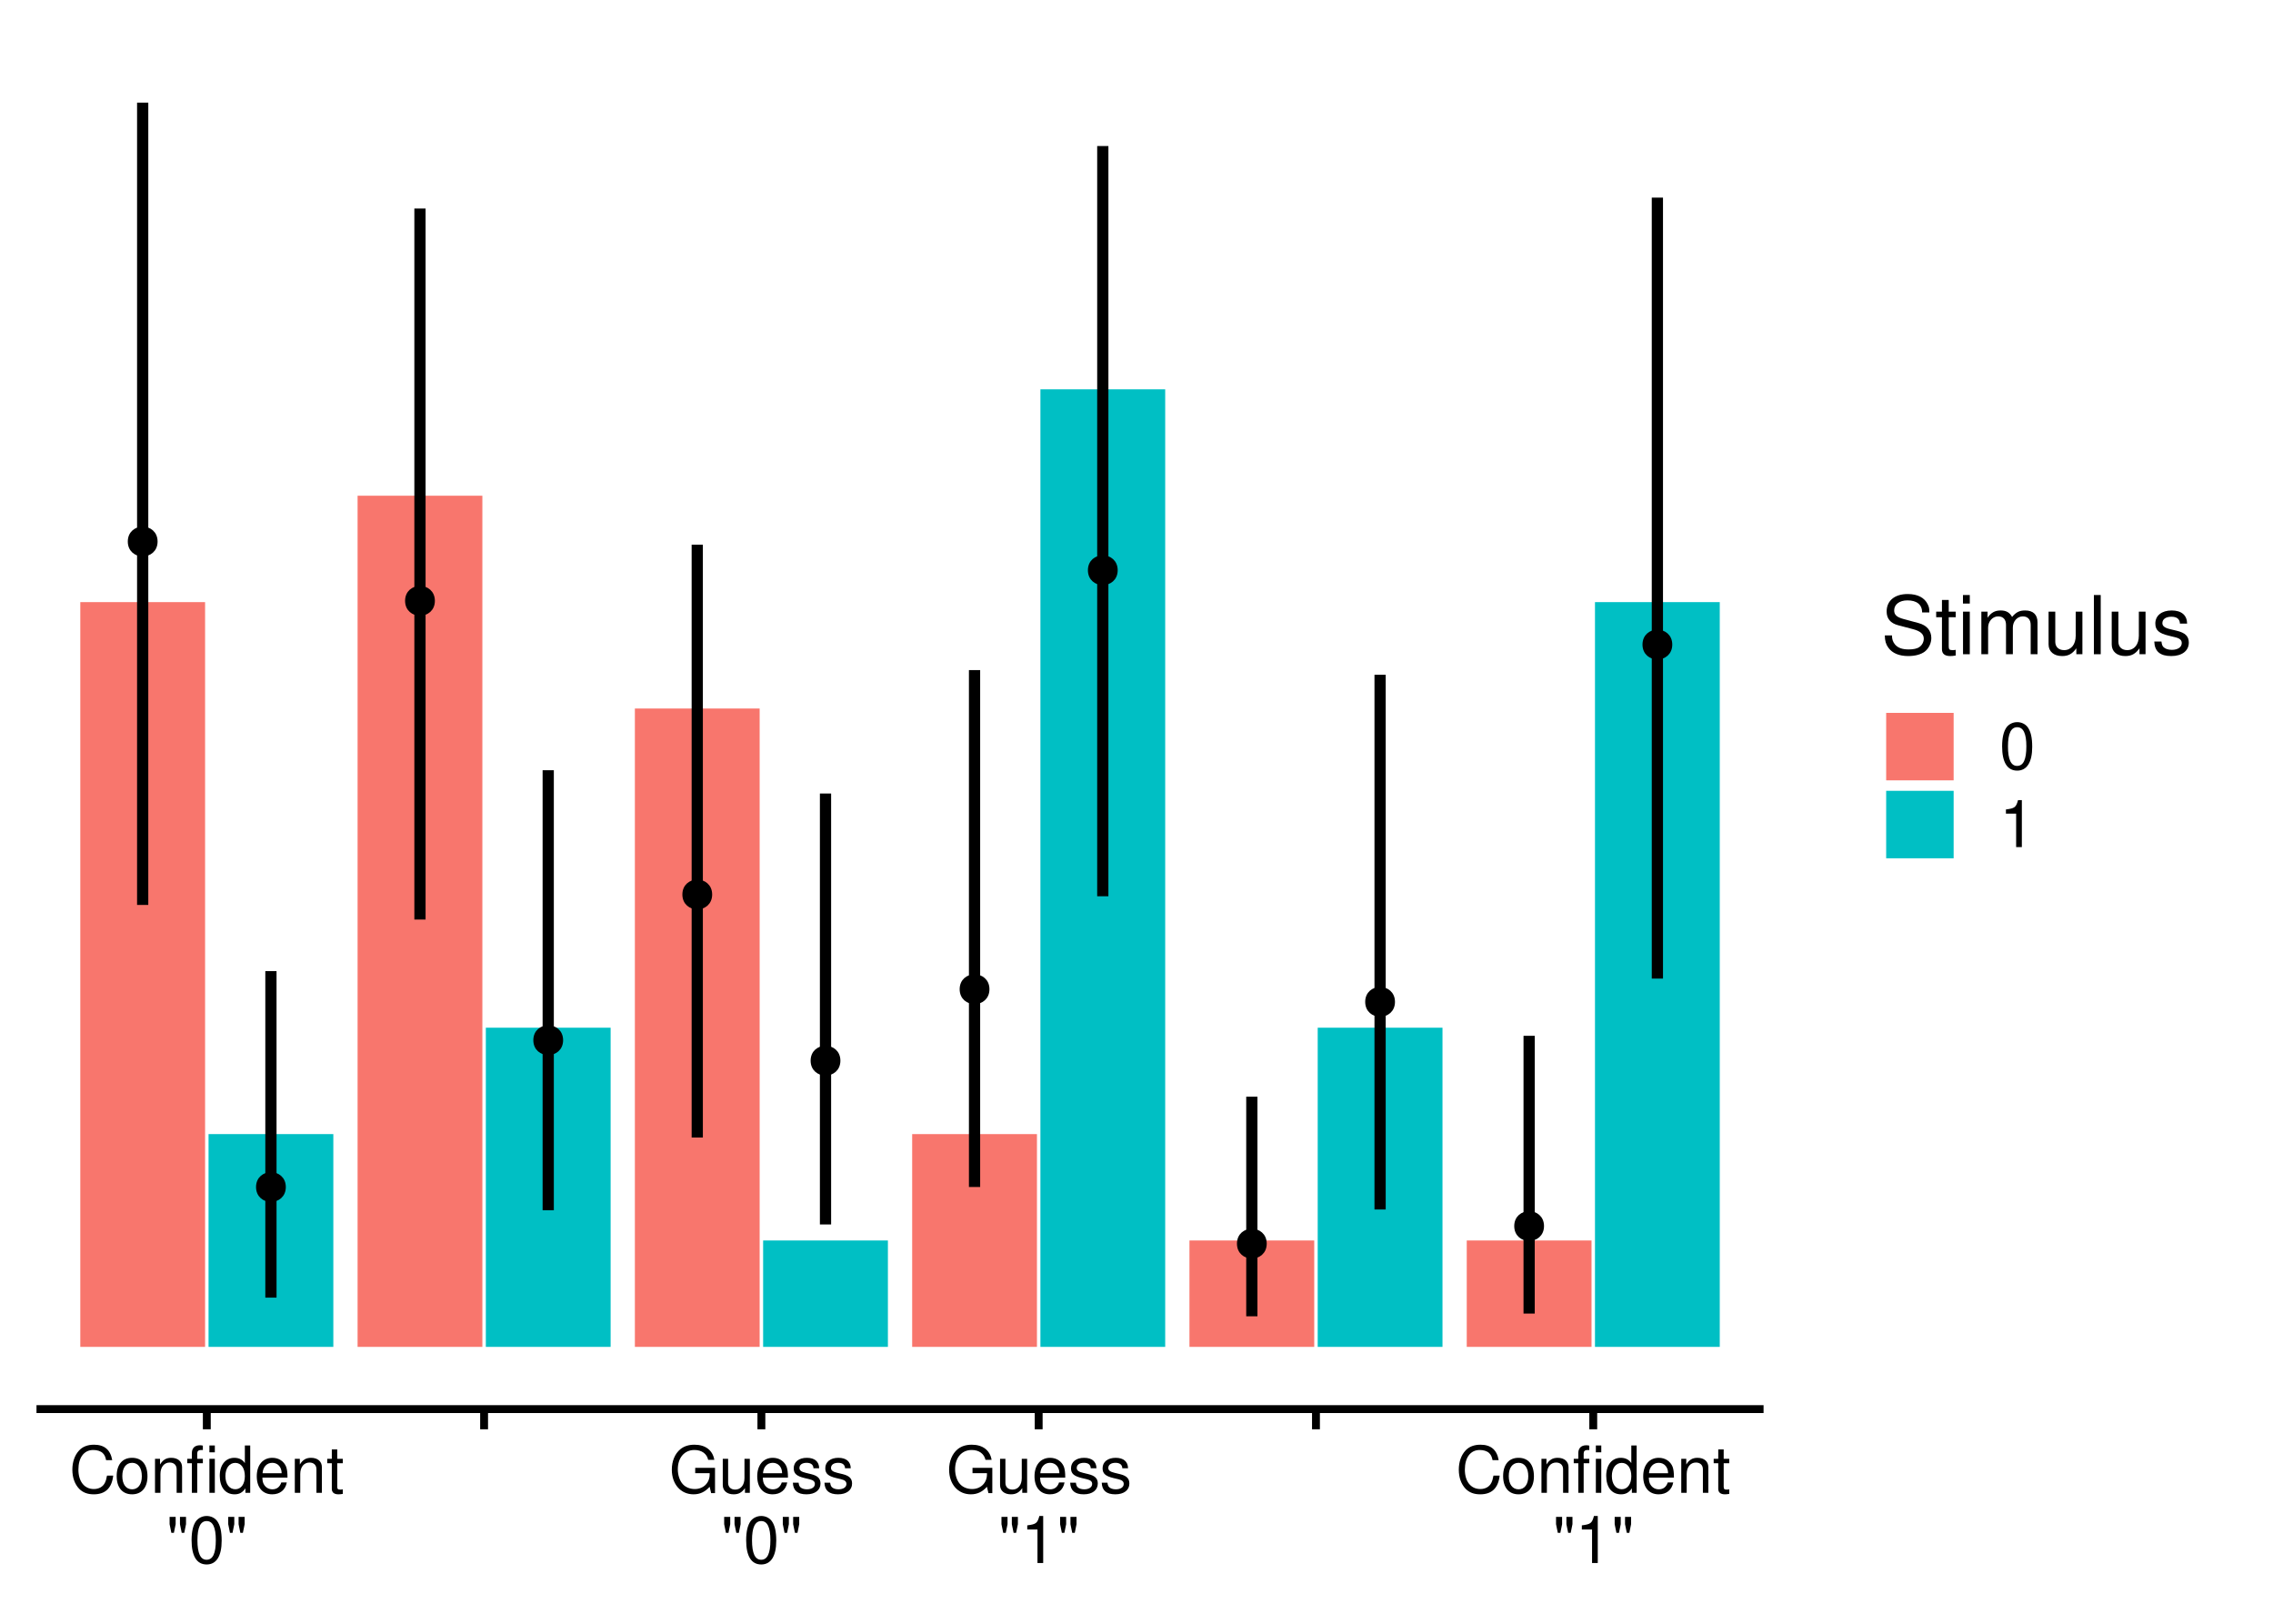
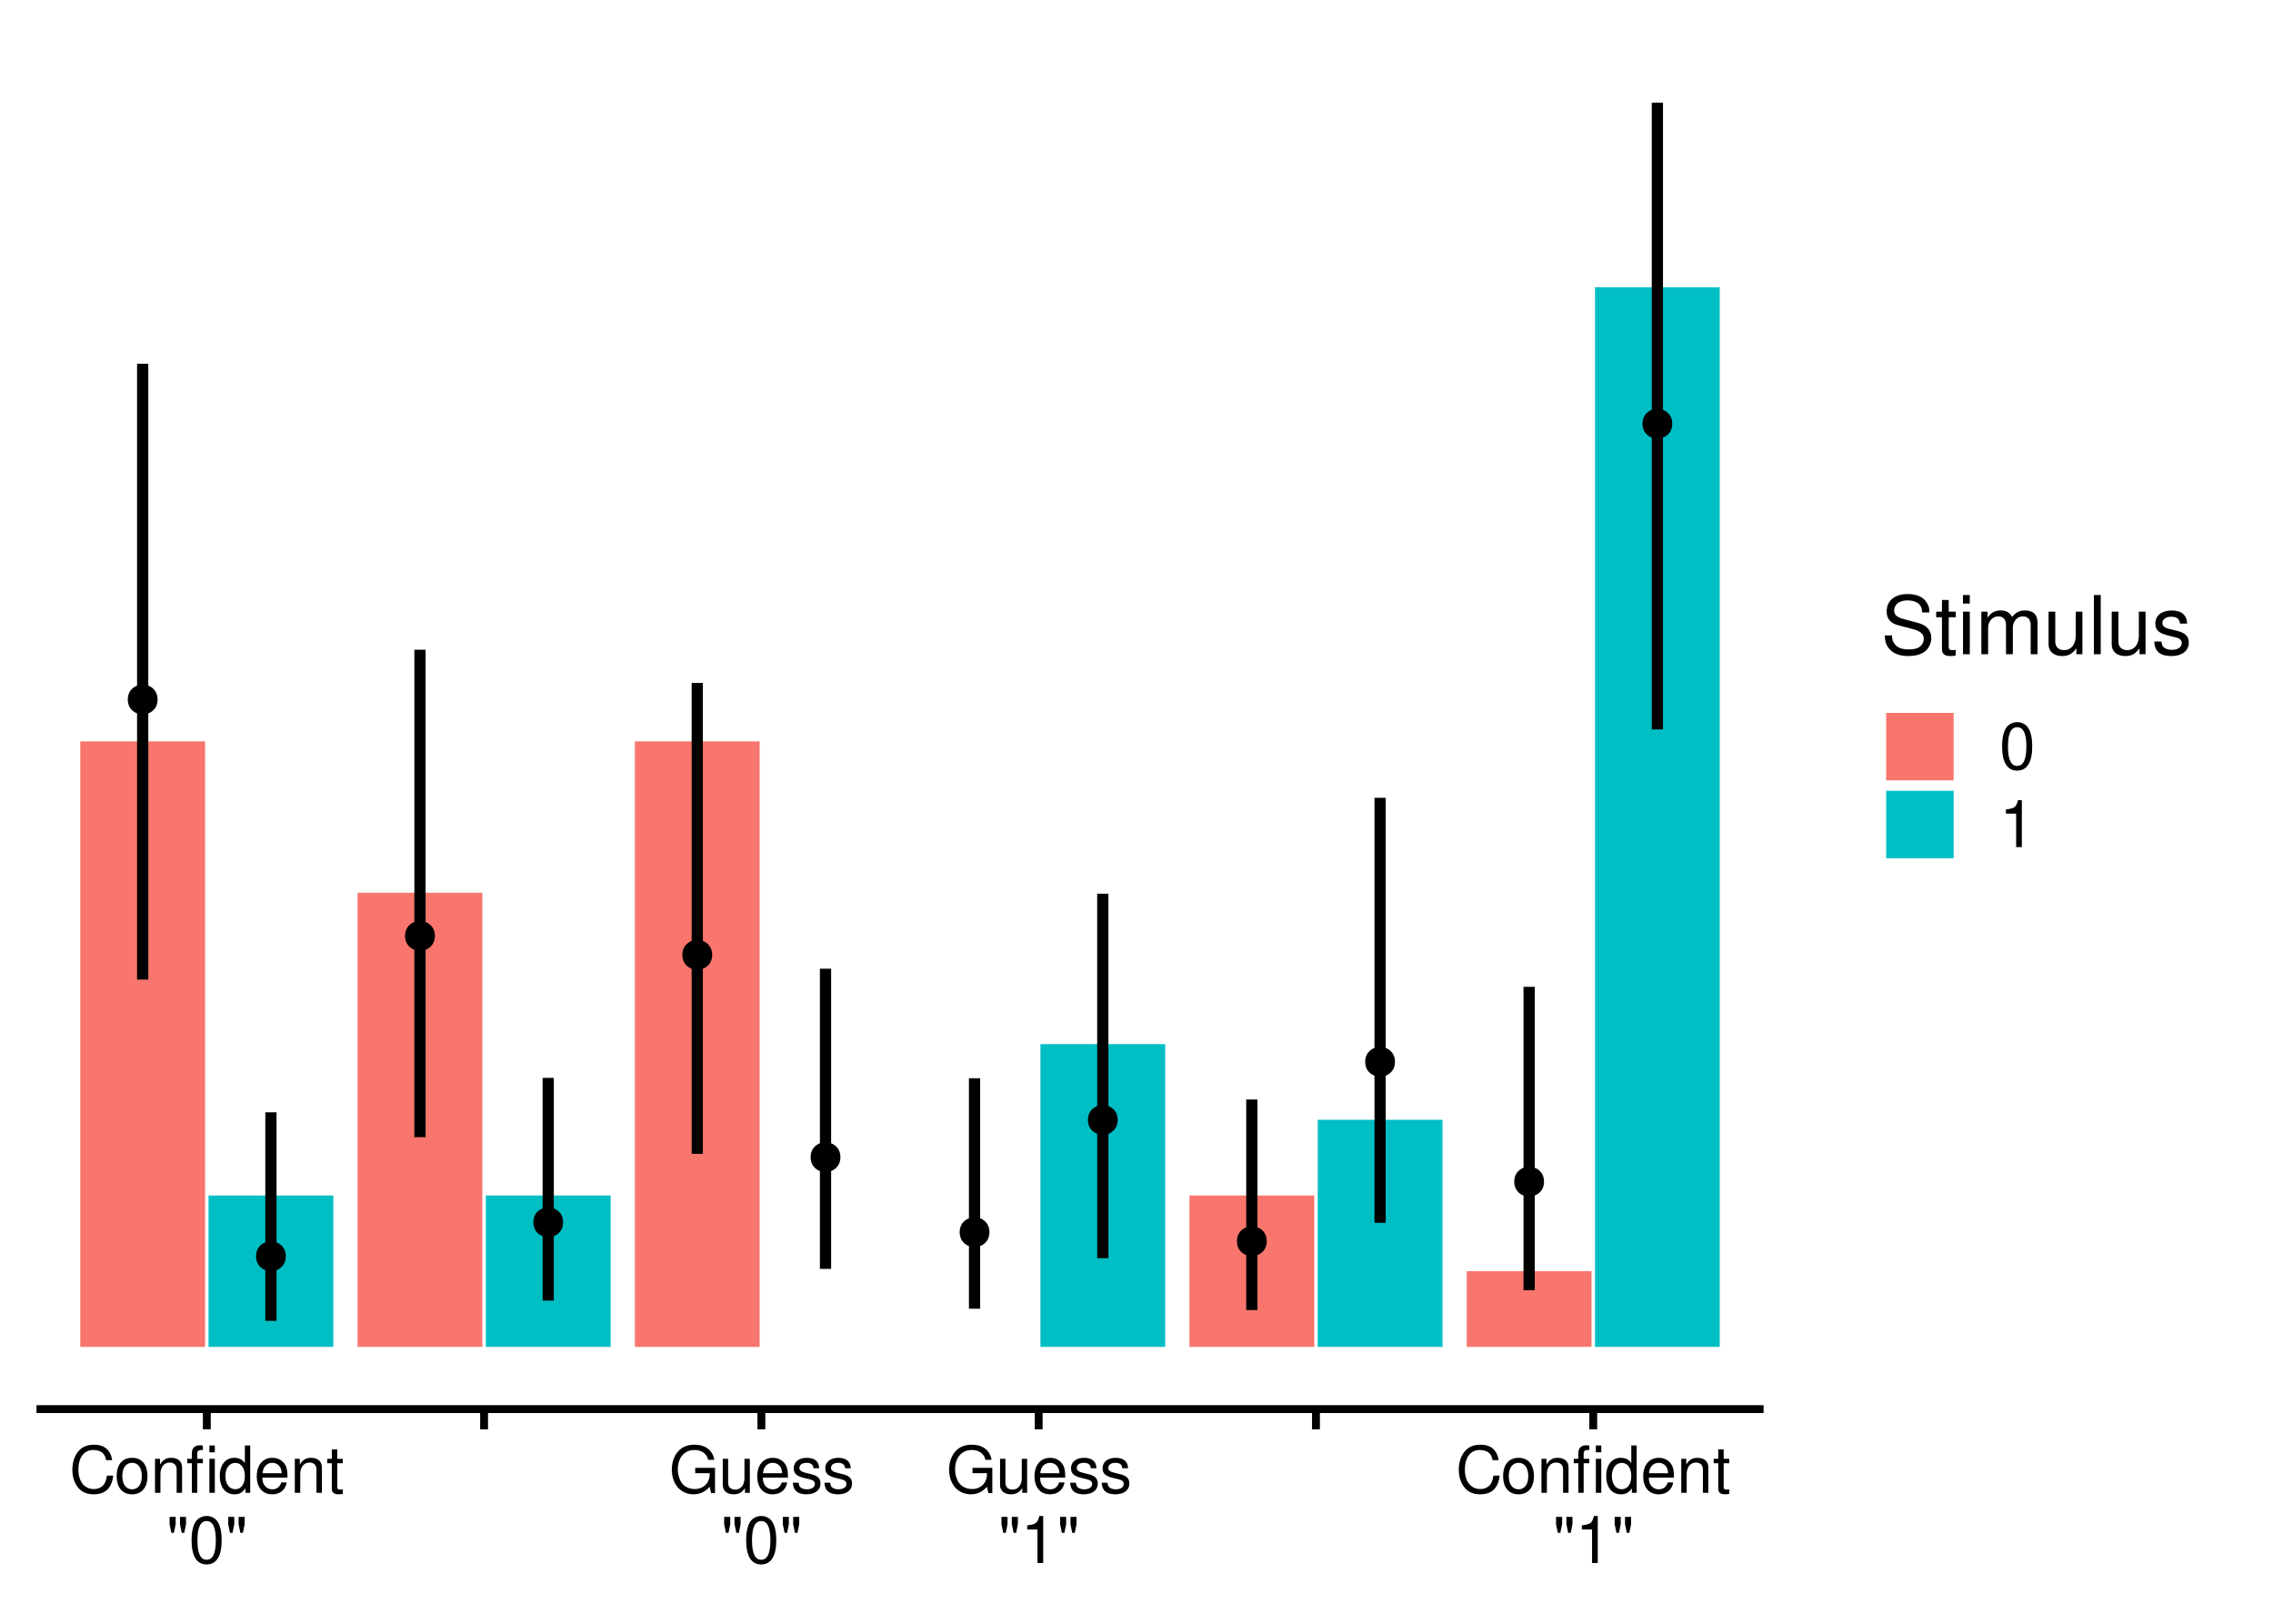
<svg xmlns="http://www.w3.org/2000/svg" xmlns:xlink="http://www.w3.org/1999/xlink" width="504pt" height="360pt" viewBox="0 0 504 360">
  <defs>
    <g>
      <g id="glyph-0-0">
        <path d="M 9.531 -7.25 C 9.125 -9.547 7.797 -10.672 5.484 -10.672 C 4.078 -10.672 2.938 -10.234 2.156 -9.359 C 1.203 -8.328 0.688 -6.828 0.688 -5.125 C 0.688 -3.406 1.219 -1.922 2.203 -0.891 C 3.031 -0.062 4.062 0.328 5.438 0.328 C 8 0.328 9.438 -1.047 9.75 -3.828 L 8.375 -3.828 C 8.25 -3.109 8.109 -2.625 7.891 -2.203 C 7.469 -1.344 6.562 -0.844 5.453 -0.844 C 3.359 -0.844 2.031 -2.516 2.031 -5.141 C 2.031 -7.844 3.281 -9.5 5.328 -9.5 C 6.188 -9.5 6.969 -9.25 7.406 -8.828 C 7.797 -8.469 8.016 -8.031 8.172 -7.25 Z M 9.531 -7.25 " />
      </g>
      <g id="glyph-0-1">
        <path d="M 3.922 -7.766 C 1.781 -7.766 0.516 -6.25 0.516 -3.719 C 0.516 -1.172 1.781 0.328 3.938 0.328 C 6.062 0.328 7.344 -1.188 7.344 -3.656 C 7.344 -6.281 6.109 -7.766 3.922 -7.766 Z M 3.938 -6.656 C 5.281 -6.656 6.094 -5.547 6.094 -3.672 C 6.094 -1.891 5.266 -0.781 3.938 -0.781 C 2.594 -0.781 1.766 -1.891 1.766 -3.719 C 1.766 -5.547 2.594 -6.656 3.938 -6.656 Z M 3.938 -6.656 " />
      </g>
      <g id="glyph-0-2">
        <path d="M 1.016 -7.547 L 1.016 0 L 2.219 0 L 2.219 -4.156 C 2.219 -5.703 3.031 -6.719 4.266 -6.719 C 5.219 -6.719 5.812 -6.141 5.812 -5.234 L 5.812 0 L 7.016 0 L 7.016 -5.703 C 7.016 -6.953 6.078 -7.766 4.625 -7.766 C 3.5 -7.766 2.781 -7.328 2.125 -6.281 L 2.125 -7.547 Z M 1.016 -7.547 " />
      </g>
      <g id="glyph-0-3">
        <path d="M 3.625 -7.547 L 2.375 -7.547 L 2.375 -8.734 C 2.375 -9.234 2.656 -9.5 3.219 -9.5 C 3.312 -9.5 3.359 -9.5 3.625 -9.484 L 3.625 -10.469 C 3.359 -10.531 3.203 -10.547 2.953 -10.547 C 1.844 -10.547 1.188 -9.906 1.188 -8.828 L 1.188 -7.547 L 0.172 -7.547 L 0.172 -6.562 L 1.188 -6.562 L 1.188 0 L 2.375 0 L 2.375 -6.562 L 3.625 -6.562 Z M 6.281 -7.547 L 5.078 -7.547 L 5.078 0 L 6.281 0 Z M 6.281 -10.5 L 5.078 -10.5 L 5.078 -8.984 L 6.281 -8.984 Z M 6.281 -10.5 " />
      </g>
      <g id="glyph-0-4">
        <path d="M 7.125 -10.5 L 5.938 -10.5 L 5.938 -6.594 C 5.438 -7.359 4.625 -7.766 3.609 -7.766 C 1.656 -7.766 0.375 -6.188 0.375 -3.781 C 0.375 -1.234 1.609 0.328 3.656 0.328 C 4.703 0.328 5.422 -0.062 6.062 -1 L 6.062 0 L 7.125 0 Z M 3.812 -6.641 C 5.109 -6.641 5.938 -5.5 5.938 -3.688 C 5.938 -1.938 5.094 -0.797 3.828 -0.797 C 2.5 -0.797 1.625 -1.953 1.625 -3.719 C 1.625 -5.469 2.5 -6.641 3.812 -6.641 Z M 3.812 -6.641 " />
      </g>
      <g id="glyph-0-5">
        <path d="M 7.391 -3.375 C 7.391 -4.531 7.297 -5.219 7.094 -5.781 C 6.594 -7.016 5.453 -7.766 4.031 -7.766 C 1.938 -7.766 0.578 -6.172 0.578 -3.672 C 0.578 -1.188 1.875 0.328 4 0.328 C 5.734 0.328 6.922 -0.641 7.234 -2.297 L 6.016 -2.297 C 5.688 -1.297 5.016 -0.781 4.047 -0.781 C 3.281 -0.781 2.641 -1.125 2.234 -1.75 C 1.938 -2.188 1.844 -2.625 1.828 -3.375 Z M 1.859 -4.344 C 1.953 -5.75 2.812 -6.656 4.016 -6.656 C 5.25 -6.656 6.094 -5.703 6.094 -4.344 Z M 1.859 -4.344 " />
      </g>
      <g id="glyph-0-6">
        <path d="M 3.656 -7.547 L 2.422 -7.547 L 2.422 -9.625 L 1.219 -9.625 L 1.219 -7.547 L 0.203 -7.547 L 0.203 -6.562 L 1.219 -6.562 L 1.219 -0.859 C 1.219 -0.094 1.75 0.328 2.672 0.328 C 3 0.328 3.25 0.297 3.656 0.234 L 3.656 -0.781 C 3.484 -0.734 3.328 -0.719 3.078 -0.719 C 2.562 -0.719 2.422 -0.859 2.422 -1.391 L 2.422 -6.562 L 3.656 -6.562 Z M 3.656 -7.547 " />
      </g>
      <g id="glyph-0-7">
        <path d="M 0.75 -10.219 L 0.75 -8.609 L 1.141 -6.688 L 1.703 -6.688 L 2.094 -8.609 L 2.094 -10.219 Z M 3.047 -10.219 L 3.047 -8.609 L 3.438 -6.688 L 4 -6.688 L 4.391 -8.609 L 4.391 -10.219 Z M 3.047 -10.219 " />
      </g>
      <g id="glyph-0-8">
        <path d="M 3.969 -10.422 C 3.016 -10.422 2.141 -9.984 1.609 -9.281 C 0.953 -8.359 0.625 -6.969 0.625 -5.047 C 0.625 -1.531 1.766 0.328 3.969 0.328 C 6.125 0.328 7.297 -1.531 7.297 -4.953 C 7.297 -6.969 6.984 -8.328 6.312 -9.281 C 5.781 -10 4.922 -10.422 3.969 -10.422 Z M 3.969 -9.297 C 5.328 -9.297 6 -7.891 6 -5.078 C 6 -2.109 5.344 -0.719 3.938 -0.719 C 2.594 -0.719 1.922 -2.156 1.922 -5.031 C 1.922 -7.891 2.594 -9.297 3.969 -9.297 Z M 3.969 -9.297 " />
      </g>
      <g id="glyph-0-9">
        <path d="M 10.219 -5.547 L 5.828 -5.547 L 5.828 -4.359 L 9.031 -4.359 L 9.031 -4.078 C 9.031 -2.203 7.656 -0.844 5.734 -0.844 C 4.672 -0.844 3.703 -1.234 3.078 -1.922 C 2.391 -2.672 1.969 -3.922 1.969 -5.219 C 1.969 -7.797 3.438 -9.5 5.656 -9.5 C 7.266 -9.5 8.406 -8.672 8.703 -7.312 L 10.062 -7.312 C 9.703 -9.453 8.078 -10.672 5.672 -10.672 C 4.391 -10.672 3.359 -10.344 2.531 -9.672 C 1.312 -8.656 0.641 -7.031 0.641 -5.141 C 0.641 -1.922 2.609 0.328 5.453 0.328 C 6.875 0.328 8 -0.203 9.031 -1.344 L 9.359 0.062 L 10.219 0.062 Z M 10.219 -5.547 " />
      </g>
      <g id="glyph-0-10">
        <path d="M 6.938 0 L 6.938 -7.547 L 5.75 -7.547 L 5.75 -3.266 C 5.75 -1.734 4.938 -0.719 3.688 -0.719 C 2.734 -0.719 2.125 -1.297 2.125 -2.203 L 2.125 -7.547 L 0.938 -7.547 L 0.938 -1.734 C 0.938 -0.469 1.875 0.328 3.344 0.328 C 4.453 0.328 5.156 -0.062 5.859 -1.047 L 5.859 0 Z M 6.938 0 " />
      </g>
      <g id="glyph-0-11">
        <path d="M 6.312 -5.453 C 6.297 -6.922 5.312 -7.766 3.578 -7.766 C 1.812 -7.766 0.672 -6.859 0.672 -5.453 C 0.672 -4.281 1.281 -3.719 3.062 -3.281 L 4.188 -3.016 C 5.031 -2.812 5.359 -2.5 5.359 -1.969 C 5.359 -1.25 4.656 -0.781 3.594 -0.781 C 2.953 -0.781 2.406 -0.969 2.109 -1.281 C 1.922 -1.5 1.828 -1.719 1.75 -2.25 L 0.484 -2.25 C 0.547 -0.5 1.531 0.328 3.5 0.328 C 5.406 0.328 6.609 -0.609 6.609 -2.062 C 6.609 -3.188 5.984 -3.797 4.484 -4.156 L 3.328 -4.438 C 2.344 -4.672 1.938 -4.984 1.938 -5.516 C 1.938 -6.219 2.547 -6.656 3.531 -6.656 C 4.5 -6.656 5.016 -6.234 5.047 -5.453 Z M 6.312 -5.453 " />
      </g>
      <g id="glyph-0-12">
        <path d="M 3.734 -7.422 L 3.734 0 L 5 0 L 5 -10.422 L 4.156 -10.422 C 3.719 -8.812 3.422 -8.594 1.469 -8.344 L 1.469 -7.422 Z M 3.734 -7.422 " />
      </g>
      <g id="glyph-1-0">
        <path d="M 10.734 -9.266 C 10.734 -10.172 10.672 -10.422 10.391 -11.031 C 9.672 -12.547 8.141 -13.344 5.922 -13.344 C 3.047 -13.344 1.266 -11.859 1.266 -9.484 C 1.266 -7.891 2.109 -6.875 3.828 -6.422 L 7.094 -5.562 C 8.766 -5.125 9.5 -4.469 9.5 -3.438 C 9.5 -2.734 9.125 -2.016 8.562 -1.625 C 8.047 -1.234 7.219 -1.062 6.156 -1.062 C 4.719 -1.062 3.766 -1.406 3.125 -2.156 C 2.641 -2.734 2.438 -3.359 2.453 -4.172 L 0.859 -4.172 C 0.875 -2.969 1.109 -2.172 1.641 -1.453 C 2.531 -0.219 4.047 0.406 6.047 0.406 C 7.609 0.406 8.891 0.047 9.734 -0.594 C 10.625 -1.297 11.172 -2.469 11.172 -3.594 C 11.172 -5.219 10.172 -6.406 8.391 -6.891 L 5.094 -7.781 C 3.516 -8.203 2.938 -8.719 2.938 -9.719 C 2.938 -11.047 4.109 -11.938 5.875 -11.938 C 7.953 -11.938 9.125 -11 9.141 -9.266 Z M 10.734 -9.266 " />
      </g>
      <g id="glyph-1-1">
        <path d="M 4.578 -9.438 L 3.031 -9.438 L 3.031 -12.031 L 1.531 -12.031 L 1.531 -9.438 L 0.25 -9.438 L 0.25 -8.203 L 1.531 -8.203 L 1.531 -1.078 C 1.531 -0.109 2.172 0.406 3.344 0.406 C 3.75 0.406 4.062 0.375 4.578 0.281 L 4.578 -0.969 C 4.359 -0.922 4.156 -0.906 3.859 -0.906 C 3.203 -0.906 3.031 -1.078 3.031 -1.75 L 3.031 -8.203 L 4.578 -8.203 Z M 4.578 -9.438 " />
      </g>
      <g id="glyph-1-2">
        <path d="M 2.703 -9.438 L 1.203 -9.438 L 1.203 0 L 2.703 0 Z M 2.703 -13.125 L 1.188 -13.125 L 1.188 -11.234 L 2.703 -11.234 Z M 2.703 -13.125 " />
      </g>
      <g id="glyph-1-3">
        <path d="M 1.266 -9.438 L 1.266 0 L 2.766 0 L 2.766 -5.922 C 2.766 -7.297 3.766 -8.391 4.984 -8.391 C 6.109 -8.391 6.734 -7.703 6.734 -6.5 L 6.734 0 L 8.25 0 L 8.25 -5.922 C 8.25 -7.297 9.234 -8.391 10.453 -8.391 C 11.562 -8.391 12.203 -7.688 12.203 -6.5 L 12.203 0 L 13.719 0 L 13.719 -7.078 C 13.719 -8.766 12.75 -9.703 10.984 -9.703 C 9.719 -9.703 8.969 -9.328 8.078 -8.266 C 7.531 -9.266 6.766 -9.703 5.547 -9.703 C 4.281 -9.703 3.438 -9.234 2.641 -8.094 L 2.641 -9.438 Z M 1.266 -9.438 " />
      </g>
      <g id="glyph-1-4">
        <path d="M 8.672 0 L 8.672 -9.438 L 7.188 -9.438 L 7.188 -4.094 C 7.188 -2.156 6.172 -0.906 4.609 -0.906 C 3.422 -0.906 2.656 -1.625 2.656 -2.75 L 2.656 -9.438 L 1.172 -9.438 L 1.172 -2.156 C 1.172 -0.594 2.344 0.406 4.172 0.406 C 5.562 0.406 6.438 -0.078 7.328 -1.312 L 7.328 0 Z M 8.672 0 " />
      </g>
      <g id="glyph-1-5">
        <path d="M 2.734 -13.125 L 1.219 -13.125 L 1.219 0 L 2.734 0 Z M 2.734 -13.125 " />
      </g>
      <g id="glyph-1-6">
        <path d="M 7.891 -6.797 C 7.859 -8.656 6.641 -9.703 4.469 -9.703 C 2.266 -9.703 0.844 -8.562 0.844 -6.828 C 0.844 -5.344 1.609 -4.641 3.828 -4.109 L 5.234 -3.766 C 6.281 -3.516 6.703 -3.125 6.703 -2.469 C 6.703 -1.562 5.812 -0.969 4.5 -0.969 C 3.688 -0.969 3 -1.203 2.625 -1.609 C 2.391 -1.875 2.281 -2.141 2.203 -2.812 L 0.609 -2.812 C 0.688 -0.625 1.906 0.406 4.375 0.406 C 6.75 0.406 8.266 -0.75 8.266 -2.578 C 8.266 -3.984 7.469 -4.75 5.594 -5.203 L 4.156 -5.547 C 2.938 -5.828 2.406 -6.234 2.406 -6.891 C 2.406 -7.781 3.188 -8.312 4.406 -8.312 C 5.609 -8.312 6.266 -7.797 6.297 -6.797 Z M 7.891 -6.797 " />
      </g>
    </g>
  </defs>
-   <path fill-rule="nonzero" fill="rgb(97.255%, 46.275%, 42.745%)" fill-opacity="1" d="M 17.805 298.617 L 45.473 298.617 L 45.473 133.496 L 17.805 133.496 Z M 17.805 298.617 " />
-   <path fill-rule="nonzero" fill="rgb(97.255%, 46.275%, 42.745%)" fill-opacity="1" d="M 79.289 298.617 L 106.957 298.617 L 106.957 109.906 L 79.289 109.906 Z M 79.289 298.617 " />
-   <path fill-rule="nonzero" fill="rgb(97.255%, 46.275%, 42.745%)" fill-opacity="1" d="M 140.773 298.617 L 168.441 298.617 L 168.441 157.086 L 140.773 157.086 Z M 140.773 298.617 " />
-   <path fill-rule="nonzero" fill="rgb(97.255%, 46.275%, 42.745%)" fill-opacity="1" d="M 202.258 298.617 L 229.926 298.617 L 229.926 251.441 L 202.258 251.441 Z M 202.258 298.617 " />
-   <path fill-rule="nonzero" fill="rgb(97.255%, 46.275%, 42.745%)" fill-opacity="1" d="M 263.742 298.617 L 291.41 298.617 L 291.41 275.027 L 263.742 275.027 Z M 263.742 298.617 " />
-   <path fill-rule="nonzero" fill="rgb(97.255%, 46.275%, 42.745%)" fill-opacity="1" d="M 325.227 298.617 L 352.895 298.617 L 352.895 275.027 L 325.227 275.027 Z M 325.227 298.617 " />
-   <path fill-rule="nonzero" fill="rgb(0%, 74.902%, 76.863%)" fill-opacity="1" d="M 46.242 298.617 L 73.91 298.617 L 73.91 251.441 L 46.242 251.441 Z M 46.242 298.617 " />
-   <path fill-rule="nonzero" fill="rgb(0%, 74.902%, 76.863%)" fill-opacity="1" d="M 107.727 298.617 L 135.395 298.617 L 135.395 227.852 L 107.727 227.852 Z M 107.727 298.617 " />
-   <path fill-rule="nonzero" fill="rgb(0%, 74.902%, 76.863%)" fill-opacity="1" d="M 169.211 298.617 L 196.879 298.617 L 196.879 275.027 L 169.211 275.027 Z M 169.211 298.617 " />
-   <path fill-rule="nonzero" fill="rgb(0%, 74.902%, 76.863%)" fill-opacity="1" d="M 230.695 298.617 L 258.363 298.617 L 258.363 86.32 L 230.695 86.32 Z M 230.695 298.617 " />
-   <path fill-rule="nonzero" fill="rgb(0%, 74.902%, 76.863%)" fill-opacity="1" d="M 292.18 298.617 L 319.848 298.617 L 319.848 227.852 L 292.18 227.852 Z M 292.18 298.617 " />
-   <path fill-rule="nonzero" fill="rgb(0%, 74.902%, 76.863%)" fill-opacity="1" d="M 353.66 298.617 L 381.328 298.617 L 381.328 133.496 L 353.66 133.496 Z M 353.66 298.617 " />
-   <path fill="none" stroke-width="2.488" stroke-linecap="butt" stroke-linejoin="round" stroke="rgb(0%, 0%, 0%)" stroke-opacity="1" stroke-miterlimit="10" d="M 31.637 200.629 L 31.637 22.758 " />
-   <path fill="none" stroke-width="2.488" stroke-linecap="butt" stroke-linejoin="round" stroke="rgb(0%, 0%, 0%)" stroke-opacity="1" stroke-miterlimit="10" d="M 367.496 216.957 L 367.496 43.816 " />
-   <path fill="none" stroke-width="2.488" stroke-linecap="butt" stroke-linejoin="round" stroke="rgb(0%, 0%, 0%)" stroke-opacity="1" stroke-miterlimit="10" d="M 244.527 198.715 L 244.527 32.375 " />
-   <path fill="none" stroke-width="2.488" stroke-linecap="butt" stroke-linejoin="round" stroke="rgb(0%, 0%, 0%)" stroke-opacity="1" stroke-miterlimit="10" d="M 93.121 203.871 L 93.121 46.227 " />
-   <path fill="none" stroke-width="2.488" stroke-linecap="butt" stroke-linejoin="round" stroke="rgb(0%, 0%, 0%)" stroke-opacity="1" stroke-miterlimit="10" d="M 154.605 252.195 L 154.605 120.758 " />
-   <path fill="none" stroke-width="2.488" stroke-linecap="butt" stroke-linejoin="round" stroke="rgb(0%, 0%, 0%)" stroke-opacity="1" stroke-miterlimit="10" d="M 306.012 268.156 L 306.012 149.598 " />
-   <path fill="none" stroke-width="2.488" stroke-linecap="butt" stroke-linejoin="round" stroke="rgb(0%, 0%, 0%)" stroke-opacity="1" stroke-miterlimit="10" d="M 216.09 263.168 L 216.09 148.57 " />
-   <path fill="none" stroke-width="2.488" stroke-linecap="butt" stroke-linejoin="round" stroke="rgb(0%, 0%, 0%)" stroke-opacity="1" stroke-miterlimit="10" d="M 121.559 268.328 L 121.559 170.762 " />
-   <path fill="none" stroke-width="2.488" stroke-linecap="butt" stroke-linejoin="round" stroke="rgb(0%, 0%, 0%)" stroke-opacity="1" stroke-miterlimit="10" d="M 183.043 271.48 L 183.043 175.926 " />
-   <path fill="none" stroke-width="2.488" stroke-linecap="butt" stroke-linejoin="round" stroke="rgb(0%, 0%, 0%)" stroke-opacity="1" stroke-miterlimit="10" d="M 60.074 287.695 L 60.074 215.312 " />
-   <path fill="none" stroke-width="2.488" stroke-linecap="butt" stroke-linejoin="round" stroke="rgb(0%, 0%, 0%)" stroke-opacity="1" stroke-miterlimit="10" d="M 339.059 291.234 L 339.059 229.645 " />
-   <path fill="none" stroke-width="2.488" stroke-linecap="butt" stroke-linejoin="round" stroke="rgb(0%, 0%, 0%)" stroke-opacity="1" stroke-miterlimit="10" d="M 277.574 291.84 L 277.574 243.137 " />
-   <path fill-rule="nonzero" fill="rgb(0%, 0%, 0%)" fill-opacity="1" stroke-width="1.063" stroke-linecap="round" stroke-linejoin="round" stroke="rgb(0%, 0%, 0%)" stroke-opacity="1" stroke-miterlimit="10" d="M 34.41 120.062 C 34.41 123.754 28.867 123.754 28.867 120.062 C 28.867 116.367 34.41 116.367 34.41 120.062 " />
-   <path fill-rule="nonzero" fill="rgb(0%, 0%, 0%)" fill-opacity="1" stroke-width="1.063" stroke-linecap="round" stroke-linejoin="round" stroke="rgb(0%, 0%, 0%)" stroke-opacity="1" stroke-miterlimit="10" d="M 370.266 142.91 C 370.266 146.602 364.727 146.602 364.727 142.91 C 364.727 139.215 370.266 139.215 370.266 142.91 " />
-   <path fill-rule="nonzero" fill="rgb(0%, 0%, 0%)" fill-opacity="1" stroke-width="1.063" stroke-linecap="round" stroke-linejoin="round" stroke="rgb(0%, 0%, 0%)" stroke-opacity="1" stroke-miterlimit="10" d="M 247.297 126.426 C 247.297 130.117 241.758 130.117 241.758 126.426 C 241.758 122.73 247.297 122.73 247.297 126.426 " />
-   <path fill-rule="nonzero" fill="rgb(0%, 0%, 0%)" fill-opacity="1" stroke-width="1.063" stroke-linecap="round" stroke-linejoin="round" stroke="rgb(0%, 0%, 0%)" stroke-opacity="1" stroke-miterlimit="10" d="M 95.895 133.211 C 95.895 136.906 90.352 136.906 90.352 133.211 C 90.352 129.516 95.895 129.516 95.895 133.211 " />
-   <path fill-rule="nonzero" fill="rgb(0%, 0%, 0%)" fill-opacity="1" stroke-width="1.063" stroke-linecap="round" stroke-linejoin="round" stroke="rgb(0%, 0%, 0%)" stroke-opacity="1" stroke-miterlimit="10" d="M 157.379 198.32 C 157.379 202.012 151.836 202.012 151.836 198.32 C 151.836 194.625 157.379 194.625 157.379 198.32 " />
-   <path fill-rule="nonzero" fill="rgb(0%, 0%, 0%)" fill-opacity="1" stroke-width="1.063" stroke-linecap="round" stroke-linejoin="round" stroke="rgb(0%, 0%, 0%)" stroke-opacity="1" stroke-miterlimit="10" d="M 308.781 222.125 C 308.781 225.816 303.242 225.816 303.242 222.125 C 303.242 218.43 308.781 218.43 308.781 222.125 " />
-   <path fill-rule="nonzero" fill="rgb(0%, 0%, 0%)" fill-opacity="1" stroke-width="1.063" stroke-linecap="round" stroke-linejoin="round" stroke="rgb(0%, 0%, 0%)" stroke-opacity="1" stroke-miterlimit="10" d="M 218.863 219.32 C 218.863 223.016 213.32 223.016 213.32 219.32 C 213.32 215.629 218.863 215.629 218.863 219.32 " />
-   <path fill-rule="nonzero" fill="rgb(0%, 0%, 0%)" fill-opacity="1" stroke-width="1.063" stroke-linecap="round" stroke-linejoin="round" stroke="rgb(0%, 0%, 0%)" stroke-opacity="1" stroke-miterlimit="10" d="M 124.328 230.621 C 124.328 234.312 118.789 234.312 118.789 230.621 C 118.789 226.926 124.328 226.926 124.328 230.621 " />
-   <path fill-rule="nonzero" fill="rgb(0%, 0%, 0%)" fill-opacity="1" stroke-width="1.063" stroke-linecap="round" stroke-linejoin="round" stroke="rgb(0%, 0%, 0%)" stroke-opacity="1" stroke-miterlimit="10" d="M 185.812 235.16 C 185.812 238.855 180.273 238.855 180.273 235.16 C 180.273 231.469 185.812 231.469 185.812 235.16 " />
-   <path fill-rule="nonzero" fill="rgb(0%, 0%, 0%)" fill-opacity="1" stroke-width="1.063" stroke-linecap="round" stroke-linejoin="round" stroke="rgb(0%, 0%, 0%)" stroke-opacity="1" stroke-miterlimit="10" d="M 62.844 263.18 C 62.844 266.871 57.305 266.871 57.305 263.18 C 57.305 259.484 62.844 259.484 62.844 263.18 " />
-   <path fill-rule="nonzero" fill="rgb(0%, 0%, 0%)" fill-opacity="1" stroke-width="1.063" stroke-linecap="round" stroke-linejoin="round" stroke="rgb(0%, 0%, 0%)" stroke-opacity="1" stroke-miterlimit="10" d="M 341.828 271.832 C 341.828 275.523 336.289 275.523 336.289 271.832 C 336.289 268.137 341.828 268.137 341.828 271.832 " />
-   <path fill-rule="nonzero" fill="rgb(0%, 0%, 0%)" fill-opacity="1" stroke-width="1.063" stroke-linecap="round" stroke-linejoin="round" stroke="rgb(0%, 0%, 0%)" stroke-opacity="1" stroke-miterlimit="10" d="M 280.344 275.73 C 280.344 279.426 274.805 279.426 274.805 275.73 C 274.805 272.035 280.344 272.035 280.344 275.73 " />
+   <path fill-rule="nonzero" fill="rgb(97.255%, 46.275%, 42.745%)" fill-opacity="1" d="M 17.805 298.617 L 45.473 298.617 L 45.473 164.371 L 17.805 164.371 Z M 17.805 298.617 " />
+   <path fill-rule="nonzero" fill="rgb(97.255%, 46.275%, 42.745%)" fill-opacity="1" d="M 79.289 298.617 L 106.957 298.617 L 106.957 197.93 L 79.289 197.93 Z M 79.289 298.617 " />
+   <path fill-rule="nonzero" fill="rgb(97.255%, 46.275%, 42.745%)" fill-opacity="1" d="M 140.773 298.617 L 168.441 298.617 L 168.441 164.371 L 140.773 164.371 Z M 140.773 298.617 " />
+   <path fill-rule="nonzero" fill="rgb(97.255%, 46.275%, 42.745%)" fill-opacity="1" d="M 263.742 298.617 L 291.41 298.617 L 291.41 265.055 L 263.742 265.055 Z M 263.742 298.617 " />
+   <path fill-rule="nonzero" fill="rgb(97.255%, 46.275%, 42.745%)" fill-opacity="1" d="M 325.227 298.617 L 352.895 298.617 L 352.895 281.836 L 325.227 281.836 Z M 325.227 298.617 " />
+   <path fill-rule="nonzero" fill="rgb(0%, 74.902%, 76.863%)" fill-opacity="1" d="M 46.242 298.617 L 73.91 298.617 L 73.91 265.055 L 46.242 265.055 Z M 46.242 298.617 " />
+   <path fill-rule="nonzero" fill="rgb(0%, 74.902%, 76.863%)" fill-opacity="1" d="M 107.727 298.617 L 135.395 298.617 L 135.395 265.055 L 107.727 265.055 Z M 107.727 298.617 " />
+   <path fill-rule="nonzero" fill="rgb(0%, 74.902%, 76.863%)" fill-opacity="1" d="M 230.695 298.617 L 258.363 298.617 L 258.363 231.492 L 230.695 231.492 Z M 230.695 298.617 " />
+   <path fill-rule="nonzero" fill="rgb(0%, 74.902%, 76.863%)" fill-opacity="1" d="M 292.18 298.617 L 319.848 298.617 L 319.848 248.273 L 292.18 248.273 Z M 292.18 298.617 " />
+   <path fill-rule="nonzero" fill="rgb(0%, 74.902%, 76.863%)" fill-opacity="1" d="M 353.66 298.617 L 381.328 298.617 L 381.328 63.684 L 353.66 63.684 Z M 353.66 298.617 " />
+   <path fill="none" stroke-width="2.488" stroke-linecap="butt" stroke-linejoin="round" stroke="rgb(0%, 0%, 0%)" stroke-opacity="1" stroke-miterlimit="10" d="M 367.496 161.727 L 367.496 22.758 " />
+   <path fill="none" stroke-width="2.488" stroke-linecap="butt" stroke-linejoin="round" stroke="rgb(0%, 0%, 0%)" stroke-opacity="1" stroke-miterlimit="10" d="M 31.637 217.172 L 31.637 80.66 " />
+   <path fill="none" stroke-width="2.488" stroke-linecap="butt" stroke-linejoin="round" stroke="rgb(0%, 0%, 0%)" stroke-opacity="1" stroke-miterlimit="10" d="M 93.121 252.117 L 93.121 144.055 " />
+   <path fill="none" stroke-width="2.488" stroke-linecap="butt" stroke-linejoin="round" stroke="rgb(0%, 0%, 0%)" stroke-opacity="1" stroke-miterlimit="10" d="M 154.605 255.816 L 154.605 151.418 " />
+   <path fill="none" stroke-width="2.488" stroke-linecap="butt" stroke-linejoin="round" stroke="rgb(0%, 0%, 0%)" stroke-opacity="1" stroke-miterlimit="10" d="M 306.012 271.113 L 306.012 176.879 " />
+   <path fill="none" stroke-width="2.488" stroke-linecap="butt" stroke-linejoin="round" stroke="rgb(0%, 0%, 0%)" stroke-opacity="1" stroke-miterlimit="10" d="M 244.527 278.945 L 244.527 198.145 " />
+   <path fill="none" stroke-width="2.488" stroke-linecap="butt" stroke-linejoin="round" stroke="rgb(0%, 0%, 0%)" stroke-opacity="1" stroke-miterlimit="10" d="M 339.059 286.047 L 339.059 218.793 " />
+   <path fill="none" stroke-width="2.488" stroke-linecap="butt" stroke-linejoin="round" stroke="rgb(0%, 0%, 0%)" stroke-opacity="1" stroke-miterlimit="10" d="M 183.043 281.332 L 183.043 214.77 " />
+   <path fill="none" stroke-width="2.488" stroke-linecap="butt" stroke-linejoin="round" stroke="rgb(0%, 0%, 0%)" stroke-opacity="1" stroke-miterlimit="10" d="M 216.09 290.16 L 216.09 239.059 " />
+   <path fill="none" stroke-width="2.488" stroke-linecap="butt" stroke-linejoin="round" stroke="rgb(0%, 0%, 0%)" stroke-opacity="1" stroke-miterlimit="10" d="M 121.559 288.355 L 121.559 238.973 " />
+   <path fill="none" stroke-width="2.488" stroke-linecap="butt" stroke-linejoin="round" stroke="rgb(0%, 0%, 0%)" stroke-opacity="1" stroke-miterlimit="10" d="M 277.574 290.453 L 277.574 243.77 " />
+   <path fill="none" stroke-width="2.488" stroke-linecap="butt" stroke-linejoin="round" stroke="rgb(0%, 0%, 0%)" stroke-opacity="1" stroke-miterlimit="10" d="M 60.074 292.848 L 60.074 246.609 " />
+   <path fill-rule="nonzero" fill="rgb(0%, 0%, 0%)" fill-opacity="1" stroke-width="1.063" stroke-linecap="round" stroke-linejoin="round" stroke="rgb(0%, 0%, 0%)" stroke-opacity="1" stroke-miterlimit="10" d="M 370.266 93.941 C 370.266 97.637 364.727 97.637 364.727 93.941 C 364.727 90.25 370.266 90.25 370.266 93.941 " />
+   <path fill-rule="nonzero" fill="rgb(0%, 0%, 0%)" fill-opacity="1" stroke-width="1.063" stroke-linecap="round" stroke-linejoin="round" stroke="rgb(0%, 0%, 0%)" stroke-opacity="1" stroke-miterlimit="10" d="M 34.41 155.09 C 34.41 158.785 28.867 158.785 28.867 155.09 C 28.867 151.398 34.41 151.398 34.41 155.09 " />
+   <path fill-rule="nonzero" fill="rgb(0%, 0%, 0%)" fill-opacity="1" stroke-width="1.063" stroke-linecap="round" stroke-linejoin="round" stroke="rgb(0%, 0%, 0%)" stroke-opacity="1" stroke-miterlimit="10" d="M 95.895 207.496 C 95.895 211.188 90.352 211.188 90.352 207.496 C 90.352 203.801 95.895 203.801 95.895 207.496 " />
+   <path fill-rule="nonzero" fill="rgb(0%, 0%, 0%)" fill-opacity="1" stroke-width="1.063" stroke-linecap="round" stroke-linejoin="round" stroke="rgb(0%, 0%, 0%)" stroke-opacity="1" stroke-miterlimit="10" d="M 157.379 211.703 C 157.379 215.395 151.836 215.395 151.836 211.703 C 151.836 208.008 157.379 208.008 157.379 211.703 " />
+   <path fill-rule="nonzero" fill="rgb(0%, 0%, 0%)" fill-opacity="1" stroke-width="1.063" stroke-linecap="round" stroke-linejoin="round" stroke="rgb(0%, 0%, 0%)" stroke-opacity="1" stroke-miterlimit="10" d="M 308.781 235.414 C 308.781 239.109 303.242 239.109 303.242 235.414 C 303.242 231.719 308.781 231.719 308.781 235.414 " />
+   <path fill-rule="nonzero" fill="rgb(0%, 0%, 0%)" fill-opacity="1" stroke-width="1.063" stroke-linecap="round" stroke-linejoin="round" stroke="rgb(0%, 0%, 0%)" stroke-opacity="1" stroke-miterlimit="10" d="M 247.297 248.301 C 247.297 251.992 241.758 251.992 241.758 248.301 C 241.758 244.605 247.297 244.605 247.297 248.301 " />
+   <path fill-rule="nonzero" fill="rgb(0%, 0%, 0%)" fill-opacity="1" stroke-width="1.063" stroke-linecap="round" stroke-linejoin="round" stroke="rgb(0%, 0%, 0%)" stroke-opacity="1" stroke-miterlimit="10" d="M 341.828 261.984 C 341.828 265.676 336.289 265.676 336.289 261.984 C 336.289 258.289 341.828 258.289 341.828 261.984 " />
+   <path fill-rule="nonzero" fill="rgb(0%, 0%, 0%)" fill-opacity="1" stroke-width="1.063" stroke-linecap="round" stroke-linejoin="round" stroke="rgb(0%, 0%, 0%)" stroke-opacity="1" stroke-miterlimit="10" d="M 185.812 256.555 C 185.812 260.246 180.273 260.246 180.273 256.555 C 180.273 252.859 185.812 252.859 185.812 256.555 " />
+   <path fill-rule="nonzero" fill="rgb(0%, 0%, 0%)" fill-opacity="1" stroke-width="1.063" stroke-linecap="round" stroke-linejoin="round" stroke="rgb(0%, 0%, 0%)" stroke-opacity="1" stroke-miterlimit="10" d="M 218.863 273.188 C 218.863 276.879 213.32 276.879 213.32 273.188 C 213.32 269.492 218.863 269.492 218.863 273.188 " />
+   <path fill-rule="nonzero" fill="rgb(0%, 0%, 0%)" fill-opacity="1" stroke-width="1.063" stroke-linecap="round" stroke-linejoin="round" stroke="rgb(0%, 0%, 0%)" stroke-opacity="1" stroke-miterlimit="10" d="M 124.328 270.992 C 124.328 274.688 118.789 274.688 118.789 270.992 C 118.789 267.301 124.328 267.301 124.328 270.992 " />
+   <path fill-rule="nonzero" fill="rgb(0%, 0%, 0%)" fill-opacity="1" stroke-width="1.063" stroke-linecap="round" stroke-linejoin="round" stroke="rgb(0%, 0%, 0%)" stroke-opacity="1" stroke-miterlimit="10" d="M 280.344 275.184 C 280.344 278.879 274.805 278.879 274.805 275.184 C 274.805 271.492 280.344 271.492 280.344 275.184 " />
+   <path fill-rule="nonzero" fill="rgb(0%, 0%, 0%)" fill-opacity="1" stroke-width="1.063" stroke-linecap="round" stroke-linejoin="round" stroke="rgb(0%, 0%, 0%)" stroke-opacity="1" stroke-miterlimit="10" d="M 62.844 278.52 C 62.844 282.215 57.305 282.215 57.305 278.52 C 57.305 274.828 62.844 274.828 62.844 278.52 " />
  <path fill="none" stroke-width="1.746" stroke-linecap="square" stroke-linejoin="round" stroke="rgb(0%, 0%, 0%)" stroke-opacity="1" stroke-miterlimit="10" d="M 8.965 312.41 L 390.168 312.41 " />
  <path fill="none" stroke-width="1.746" stroke-linecap="butt" stroke-linejoin="round" stroke="rgb(0%, 0%, 0%)" stroke-opacity="1" stroke-miterlimit="10" d="M 45.855 316.895 L 45.855 312.41 " />
  <path fill="none" stroke-width="1.746" stroke-linecap="butt" stroke-linejoin="round" stroke="rgb(0%, 0%, 0%)" stroke-opacity="1" stroke-miterlimit="10" d="M 107.34 316.895 L 107.34 312.41 " />
  <path fill="none" stroke-width="1.746" stroke-linecap="butt" stroke-linejoin="round" stroke="rgb(0%, 0%, 0%)" stroke-opacity="1" stroke-miterlimit="10" d="M 168.824 316.895 L 168.824 312.41 " />
  <path fill="none" stroke-width="1.746" stroke-linecap="butt" stroke-linejoin="round" stroke="rgb(0%, 0%, 0%)" stroke-opacity="1" stroke-miterlimit="10" d="M 230.309 316.895 L 230.309 312.41 " />
  <path fill="none" stroke-width="1.746" stroke-linecap="butt" stroke-linejoin="round" stroke="rgb(0%, 0%, 0%)" stroke-opacity="1" stroke-miterlimit="10" d="M 291.793 316.895 L 291.793 312.41 " />
  <path fill="none" stroke-width="1.746" stroke-linecap="butt" stroke-linejoin="round" stroke="rgb(0%, 0%, 0%)" stroke-opacity="1" stroke-miterlimit="10" d="M 353.277 316.895 L 353.277 312.41 " />
  <g fill="rgb(0%, 0%, 0%)" fill-opacity="1">
    <use xlink:href="#glyph-0-0" x="15.355" y="330.978" />
    <use xlink:href="#glyph-0-1" x="25.355" y="330.978" />
    <use xlink:href="#glyph-0-2" x="33.355" y="330.978" />
    <use xlink:href="#glyph-0-3" x="41.355" y="330.978" />
    <use xlink:href="#glyph-0-4" x="48.355" y="330.978" />
    <use xlink:href="#glyph-0-5" x="56.355" y="330.978" />
    <use xlink:href="#glyph-0-2" x="64.355" y="330.978" />
    <use xlink:href="#glyph-0-6" x="72.355" y="330.978" />
  </g>
  <g fill="rgb(0%, 0%, 0%)" fill-opacity="1">
    <use xlink:href="#glyph-0-7" x="36.855" y="346.532" />
    <use xlink:href="#glyph-0-8" x="41.855" y="346.532" />
    <use xlink:href="#glyph-0-7" x="49.855" y="346.532" />
  </g>
  <g fill="rgb(0%, 0%, 0%)" fill-opacity="1">
    <use xlink:href="#glyph-0-9" x="148.324" y="330.978" />
    <use xlink:href="#glyph-0-10" x="159.324" y="330.978" />
    <use xlink:href="#glyph-0-5" x="167.324" y="330.978" />
    <use xlink:href="#glyph-0-11" x="175.324" y="330.978" />
    <use xlink:href="#glyph-0-11" x="182.324" y="330.978" />
  </g>
  <g fill="rgb(0%, 0%, 0%)" fill-opacity="1">
    <use xlink:href="#glyph-0-7" x="159.824" y="346.532" />
    <use xlink:href="#glyph-0-8" x="164.824" y="346.532" />
    <use xlink:href="#glyph-0-7" x="172.824" y="346.532" />
  </g>
  <g fill="rgb(0%, 0%, 0%)" fill-opacity="1">
    <use xlink:href="#glyph-0-9" x="209.809" y="330.978" />
    <use xlink:href="#glyph-0-10" x="220.809" y="330.978" />
    <use xlink:href="#glyph-0-5" x="228.809" y="330.978" />
    <use xlink:href="#glyph-0-11" x="236.809" y="330.978" />
    <use xlink:href="#glyph-0-11" x="243.809" y="330.978" />
  </g>
  <g fill="rgb(0%, 0%, 0%)" fill-opacity="1">
    <use xlink:href="#glyph-0-7" x="221.309" y="346.532" />
    <use xlink:href="#glyph-0-12" x="226.309" y="346.532" />
    <use xlink:href="#glyph-0-7" x="234.309" y="346.532" />
  </g>
  <g fill="rgb(0%, 0%, 0%)" fill-opacity="1">
    <use xlink:href="#glyph-0-0" x="322.777" y="330.978" />
    <use xlink:href="#glyph-0-1" x="332.777" y="330.978" />
    <use xlink:href="#glyph-0-2" x="340.777" y="330.978" />
    <use xlink:href="#glyph-0-3" x="348.777" y="330.978" />
    <use xlink:href="#glyph-0-4" x="355.777" y="330.978" />
    <use xlink:href="#glyph-0-5" x="363.777" y="330.978" />
    <use xlink:href="#glyph-0-2" x="371.777" y="330.978" />
    <use xlink:href="#glyph-0-6" x="379.777" y="330.978" />
  </g>
  <g fill="rgb(0%, 0%, 0%)" fill-opacity="1">
    <use xlink:href="#glyph-0-7" x="344.277" y="346.532" />
    <use xlink:href="#glyph-0-12" x="349.277" y="346.532" />
    <use xlink:href="#glyph-0-7" x="357.277" y="346.532" />
  </g>
  <g fill="rgb(0%, 0%, 0%)" fill-opacity="1">
    <use xlink:href="#glyph-1-0" x="417.066" y="145.048" />
    <use xlink:href="#glyph-1-1" x="429.066" y="145.048" />
    <use xlink:href="#glyph-1-2" x="434.066" y="145.048" />
    <use xlink:href="#glyph-1-3" x="438.066" y="145.048" />
    <use xlink:href="#glyph-1-4" x="453.066" y="145.048" />
    <use xlink:href="#glyph-1-5" x="463.066" y="145.048" />
    <use xlink:href="#glyph-1-4" x="467.066" y="145.048" />
    <use xlink:href="#glyph-1-6" x="477.066" y="145.048" />
  </g>
  <path fill-rule="nonzero" fill="rgb(97.255%, 46.275%, 42.745%)" fill-opacity="1" d="M 418.227 173.012 L 433.188 173.012 L 433.188 158.051 L 418.227 158.051 Z M 418.227 173.012 " />
  <path fill-rule="nonzero" fill="rgb(0%, 74.902%, 76.863%)" fill-opacity="1" d="M 418.227 190.293 L 433.188 190.293 L 433.188 175.332 L 418.227 175.332 Z M 418.227 190.293 " />
  <g fill="rgb(0%, 0%, 0%)" fill-opacity="1">
    <use xlink:href="#glyph-0-8" x="443.312" y="170.528" />
  </g>
  <g fill="rgb(0%, 0%, 0%)" fill-opacity="1">
    <use xlink:href="#glyph-0-12" x="443.312" y="187.81" />
  </g>
</svg>
